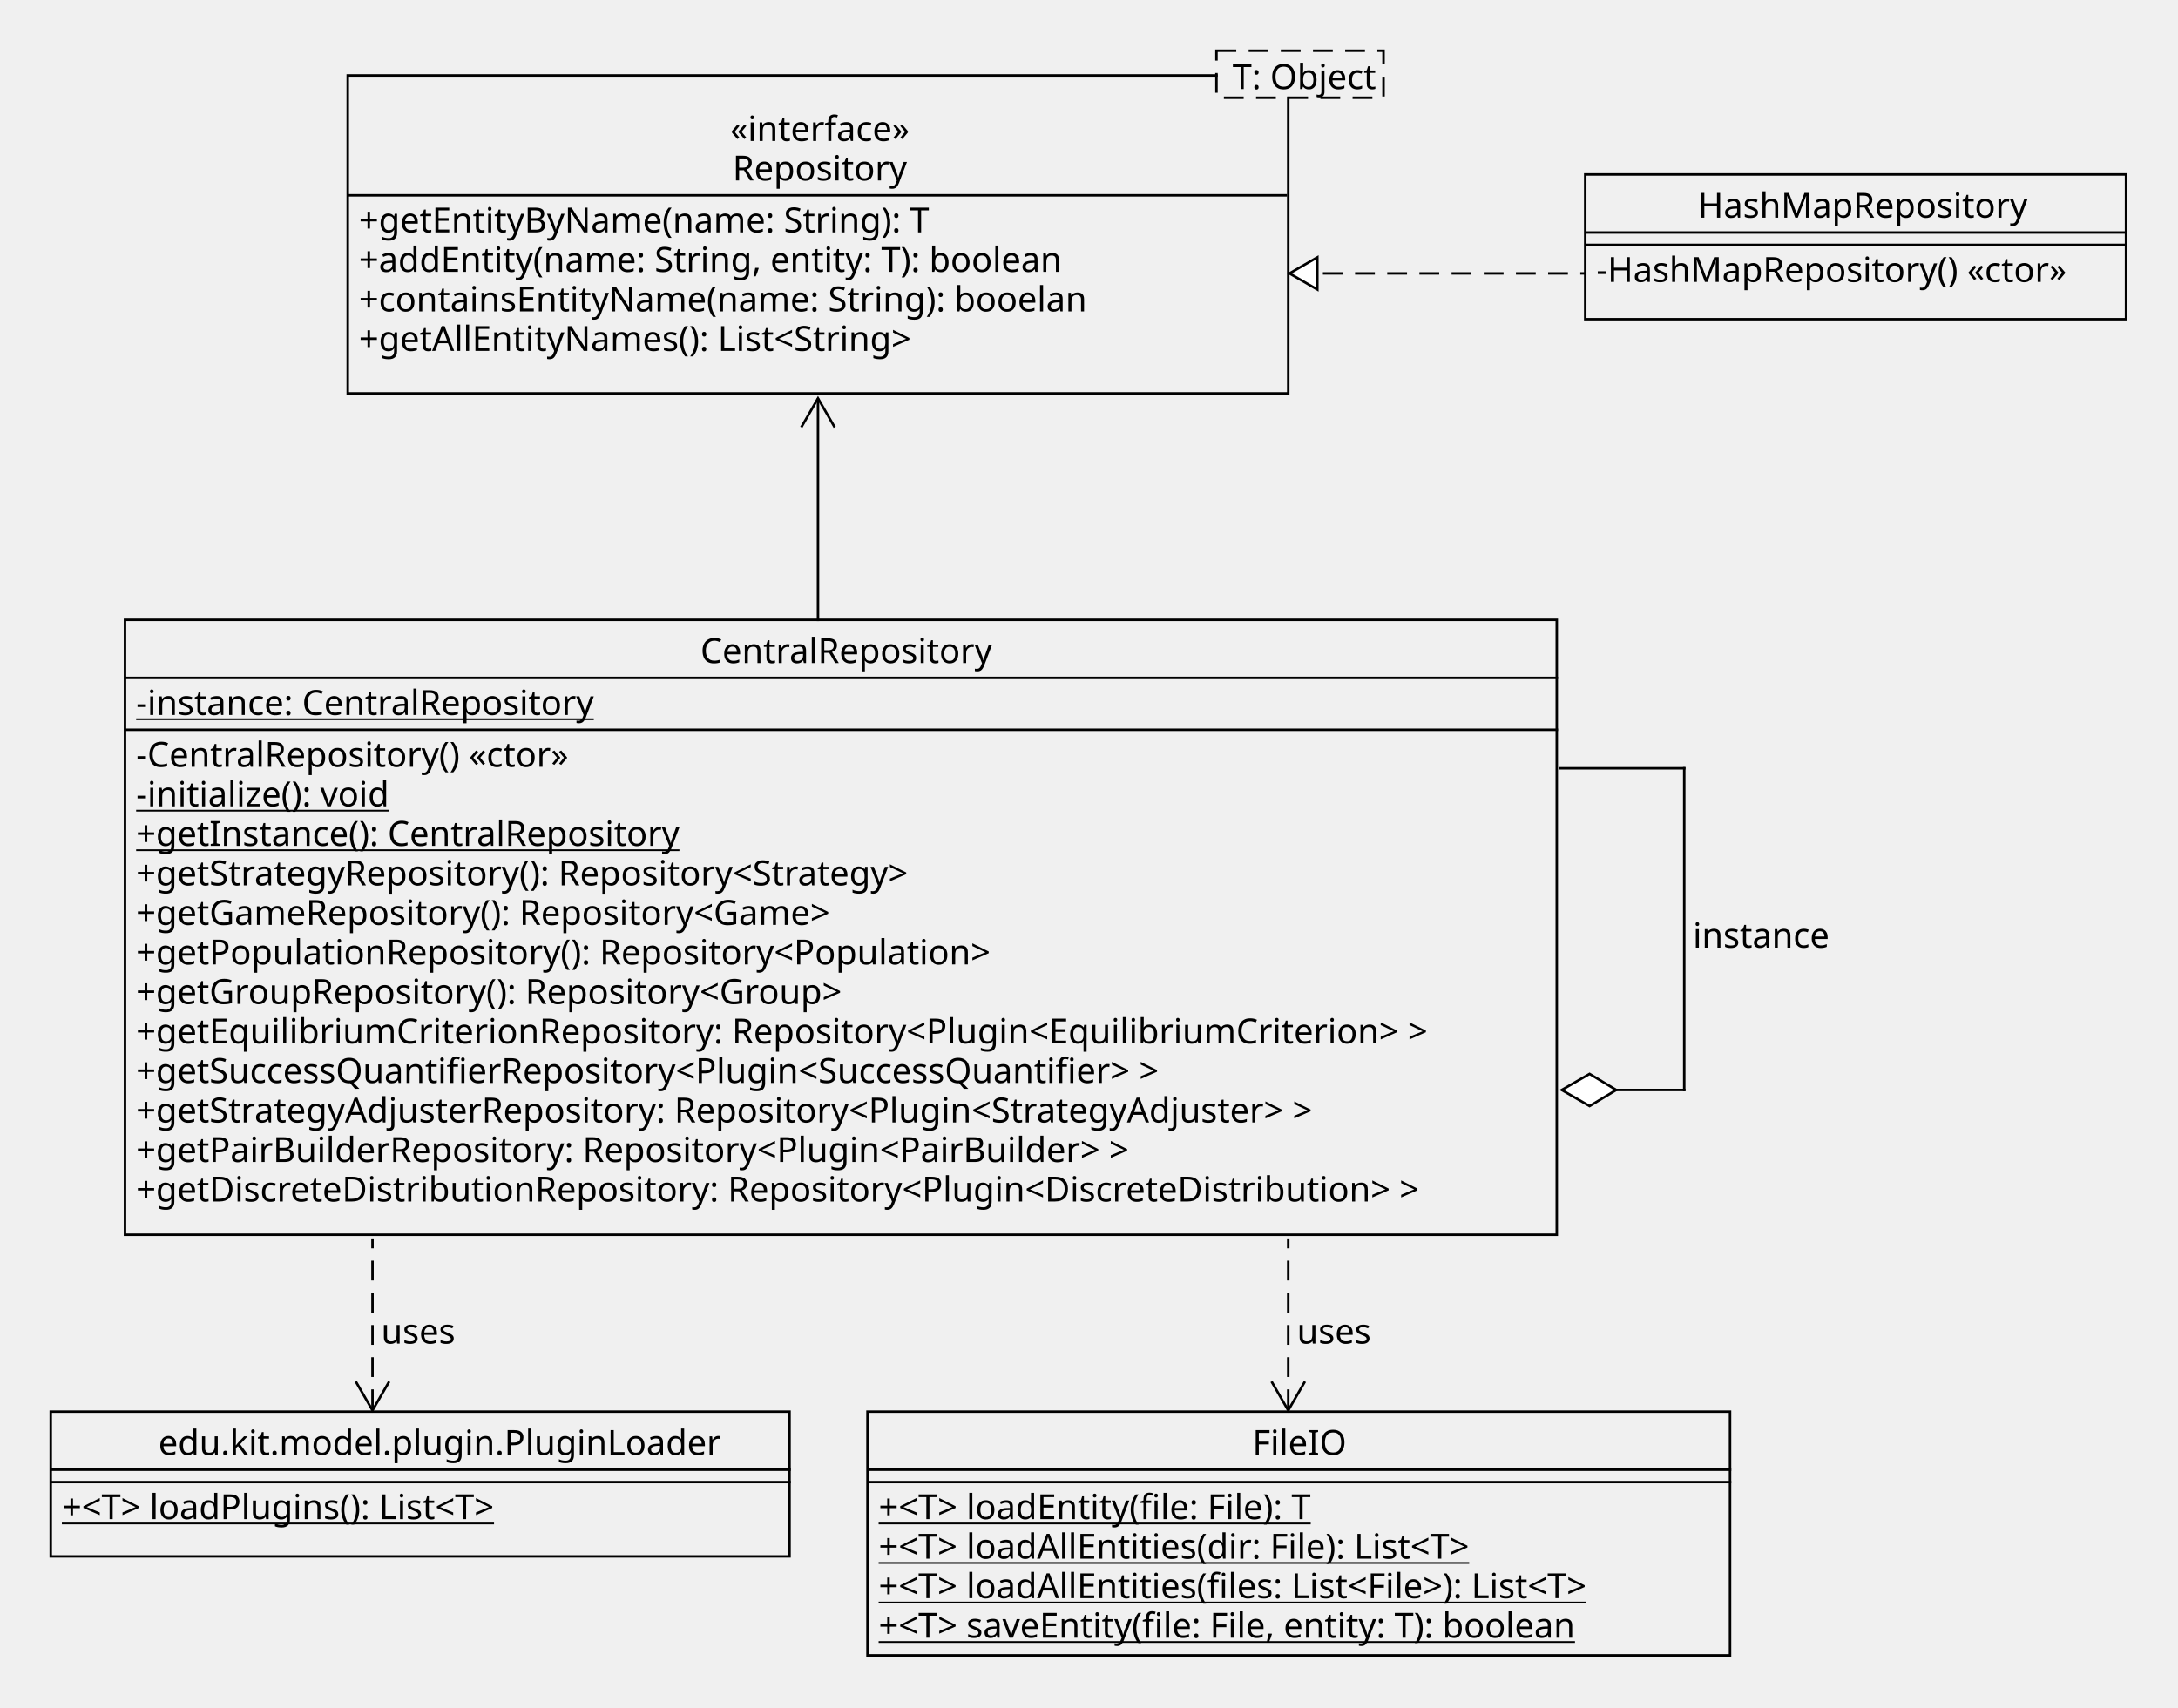
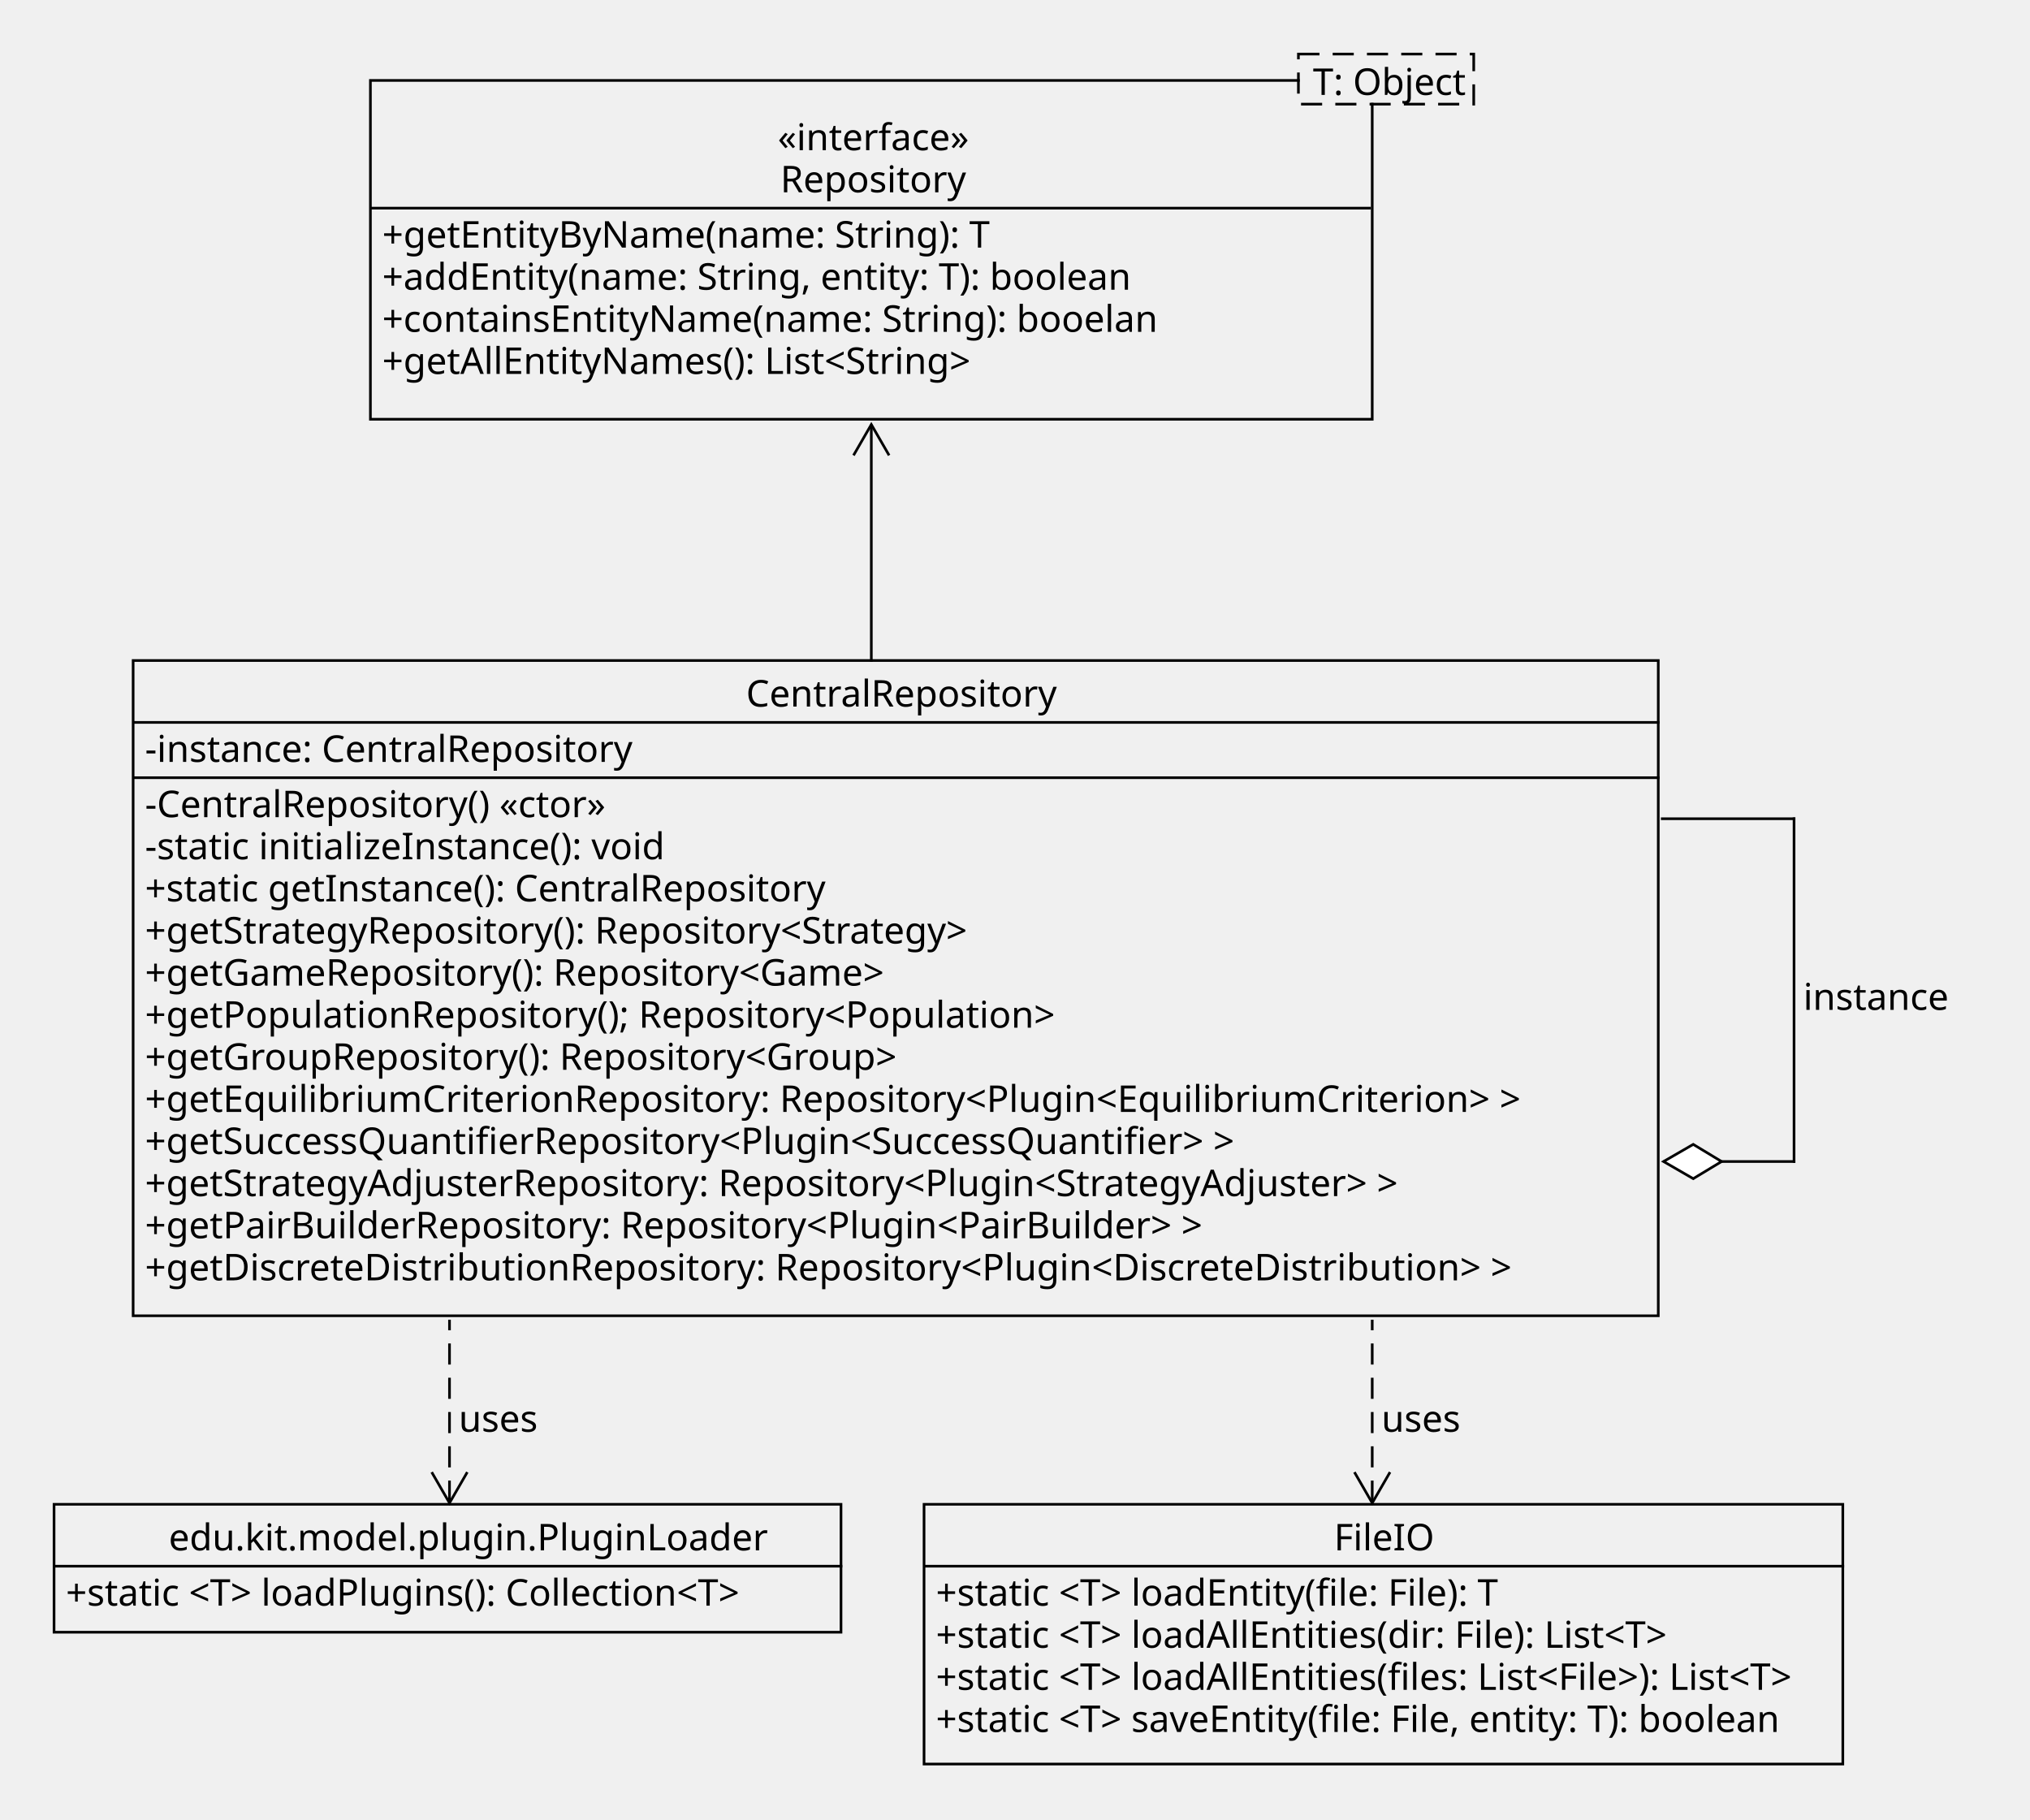
- <svg xmlns="http://www.w3.org/2000/svg" fill-opacity="1" color-rendering="auto" color-interpolation="auto" text-rendering="auto" stroke="black" stroke-linecap="square" width="880" stroke-miterlimit="10" shape-rendering="auto" stroke-opacity="1" fill="black" stroke-dasharray="none" font-weight="normal" stroke-width="1" viewBox="0 100 880 690" height="690" font-family="'Dialog'" font-style="normal" stroke-linejoin="miter" font-size="12px" stroke-dashoffset="0" image-rendering="auto">
+ <svg xmlns="http://www.w3.org/2000/svg" fill-opacity="1" color-rendering="auto" color-interpolation="auto" text-rendering="auto" stroke="black" stroke-linecap="square" width="770" stroke-miterlimit="10" shape-rendering="auto" stroke-opacity="1" fill="black" stroke-dasharray="none" font-weight="normal" stroke-width="1" viewBox="430 110 770 690" height="690" font-family="'Dialog'" font-style="normal" stroke-linejoin="miter" font-size="12px" stroke-dashoffset="0" image-rendering="auto">
  <defs id="genericDefs" />
  <g>
    <defs id="defs1">
      <clipPath clipPathUnits="userSpaceOnUse" id="clipPath1">
        <path d="M0 0 L2147483647 0 L2147483647 2147483647 L0 2147483647 L0 0 Z" />
      </clipPath>
      <clipPath clipPathUnits="userSpaceOnUse" id="clipPath2">
-         <path d="M0 0 L0 60 L220 60 L220 0 Z" />
+         <path d="M0 0 L0 50 L300 50 L300 0 Z" />
      </clipPath>
      <clipPath clipPathUnits="userSpaceOnUse" id="clipPath3">
-         <path d="M0 0 L0 60 L300 60 L300 0 Z" />
+         <path d="M0 0 L0 100 L350 100 L350 0 Z" />
      </clipPath>
      <clipPath clipPathUnits="userSpaceOnUse" id="clipPath4">
-         <path d="M0 0 L0 100 L350 100 L350 0 Z" />
+         <path d="M0 0 L0 250 L580 250 L580 0 Z" />
      </clipPath>
      <clipPath clipPathUnits="userSpaceOnUse" id="clipPath5">
-         <path d="M0 0 L0 250 L580 250 L580 0 Z" />
+         <path d="M0 0 L0 140 L420 140 L420 0 Z" />
      </clipPath>
      <clipPath clipPathUnits="userSpaceOnUse" id="clipPath6">
-         <path d="M0 0 L0 140 L420 140 L420 0 Z" />
+         <path d="M0 0 L0 100 L60 100 L60 0 Z" />
      </clipPath>
      <clipPath clipPathUnits="userSpaceOnUse" id="clipPath7">
-         <path d="M0 0 L0 30 L150 30 L150 0 Z" />
+         <path d="M0 0 L0 120 L30 120 L30 0 Z" />
      </clipPath>
      <clipPath clipPathUnits="userSpaceOnUse" id="clipPath8">
-         <path d="M0 0 L0 100 L60 100 L60 0 Z" />
-       </clipPath>
-       <clipPath clipPathUnits="userSpaceOnUse" id="clipPath9">
-         <path d="M0 0 L0 120 L30 120 L30 0 Z" />
-       </clipPath>
-       <clipPath clipPathUnits="userSpaceOnUse" id="clipPath10">
        <path d="M0 0 L0 160 L130 160 L130 0 Z" />
      </clipPath>
    </defs>
-     <g fill="rgb(255,255,255)" fill-opacity="0" transform="translate(640,170)" stroke-opacity="0" stroke="rgb(255,255,255)">
-       <rect x="0.5" width="218.5" height="58.5" y="0.5" clip-path="url(#clipPath2)" stroke="none" />
+     <g fill="rgb(255,255,255)" fill-opacity="0" transform="translate(450,680)" stroke-opacity="0" stroke="rgb(255,255,255)">
+       <rect x="0.5" width="298.5" height="48.5" y="0.5" clip-path="url(#clipPath2)" stroke="none" />
    </g>
-     <g transform="translate(640,170)">
-       <rect fill="none" x="0.5" width="218.5" height="58.5" y="0.5" clip-path="url(#clipPath2)" />
-       <text x="46" font-size="14px" y="17.969" clip-path="url(#clipPath2)" font-family="sans-serif" stroke="none" xml:space="preserve">HashMapRepository</text>
-       <path fill="none" d="M1 23.969 L219 23.969" clip-path="url(#clipPath2)" />
-       <path fill="none" d="M1 28.969 L219 28.969" clip-path="url(#clipPath2)" />
-       <text x="5" font-size="14px" y="43.938" clip-path="url(#clipPath2)" font-family="sans-serif" stroke="none" xml:space="preserve">-HashMapRepository() «ctor»</text>
+     <g transform="translate(450,680)">
+       <rect fill="none" x="0.5" width="298.5" height="48.5" y="0.5" clip-path="url(#clipPath2)" />
+       <text x="44" font-size="14px" y="17.969" clip-path="url(#clipPath2)" font-family="sans-serif" stroke="none" xml:space="preserve">edu.kit.model.plugin.PluginLoader</text>
+       <path fill="none" d="M1 23.969 L299 23.969" clip-path="url(#clipPath2)" />
+       <text x="5" font-size="14px" y="38.938" clip-path="url(#clipPath2)" font-family="sans-serif" stroke="none" xml:space="preserve">+static &lt;T&gt; loadPlugins(): Collection&lt;T&gt;</text>
    </g>
-     <g fill="rgb(255,255,255)" fill-opacity="0" transform="translate(20,670)" stroke-opacity="0" stroke="rgb(255,255,255)">
-       <rect x="0.5" width="298.5" height="58.5" y="0.5" clip-path="url(#clipPath3)" stroke="none" />
+     <g fill="rgb(255,255,255)" fill-opacity="0" transform="translate(780,680)" stroke-opacity="0" stroke="rgb(255,255,255)">
+       <rect x="0.5" width="348.5" height="98.5" y="0.5" clip-path="url(#clipPath3)" stroke="none" />
    </g>
-     <g transform="translate(20,670)">
-       <rect fill="none" x="0.5" width="298.5" height="58.5" y="0.5" clip-path="url(#clipPath3)" />
-       <text x="44" font-size="14px" y="17.969" clip-path="url(#clipPath3)" font-family="sans-serif" stroke="none" xml:space="preserve">edu.kit.model.plugin.PluginLoader</text>
-       <path fill="none" d="M1 23.969 L299 23.969" clip-path="url(#clipPath3)" />
-       <path fill="none" d="M1 28.969 L299 28.969" clip-path="url(#clipPath3)" />
-       <text x="5" font-size="14px" y="43.938" text-decoration="underline" clip-path="url(#clipPath3)" font-family="sans-serif" stroke="none" xml:space="preserve">+&lt;T&gt; loadPlugins(): List&lt;T&gt;</text>
+     <g transform="translate(780,680)">
+       <rect fill="none" x="0.5" width="348.5" height="98.5" y="0.5" clip-path="url(#clipPath3)" />
+       <text x="156" font-size="14px" y="17.969" clip-path="url(#clipPath3)" font-family="sans-serif" stroke="none" xml:space="preserve">FileIO</text>
+       <path fill="none" d="M1 23.969 L349 23.969" clip-path="url(#clipPath3)" />
+       <text x="5" font-size="14px" y="38.938" clip-path="url(#clipPath3)" font-family="sans-serif" stroke="none" xml:space="preserve">+static &lt;T&gt; loadEntity(file: File): T</text>
+       <text x="5" font-size="14px" y="54.906" clip-path="url(#clipPath3)" font-family="sans-serif" stroke="none" xml:space="preserve">+static &lt;T&gt; loadAllEntities(dir: File): List&lt;T&gt;</text>
+       <text x="5" font-size="14px" y="70.875" clip-path="url(#clipPath3)" font-family="sans-serif" stroke="none" xml:space="preserve">+static &lt;T&gt; loadAllEntities(files: List&lt;File&gt;): List&lt;T&gt;</text>
+       <text x="5" font-size="14px" y="86.844" clip-path="url(#clipPath3)" font-family="sans-serif" stroke="none" xml:space="preserve">+static &lt;T&gt; saveEntity(file: File, entity: T): boolean</text>
    </g>
-     <g fill="rgb(255,255,255)" fill-opacity="0" transform="translate(350,670)" stroke-opacity="0" stroke="rgb(255,255,255)">
-       <rect x="0.5" width="348.5" height="98.5" y="0.5" clip-path="url(#clipPath4)" stroke="none" />
+     <g fill="rgb(255,255,255)" fill-opacity="0" transform="translate(480,360)" stroke-opacity="0" stroke="rgb(255,255,255)">
+       <rect x="0.5" width="578.5" height="248.5" y="0.5" clip-path="url(#clipPath4)" stroke="none" />
    </g>
-     <g transform="translate(350,670)">
-       <rect fill="none" x="0.5" width="348.5" height="98.5" y="0.5" clip-path="url(#clipPath4)" />
-       <text x="156" font-size="14px" y="17.969" clip-path="url(#clipPath4)" font-family="sans-serif" stroke="none" xml:space="preserve">FileIO</text>
-       <path fill="none" d="M1 23.969 L349 23.969" clip-path="url(#clipPath4)" />
-       <path fill="none" d="M1 28.969 L349 28.969" clip-path="url(#clipPath4)" />
-       <text x="5" font-size="14px" y="43.938" text-decoration="underline" clip-path="url(#clipPath4)" font-family="sans-serif" stroke="none" xml:space="preserve">+&lt;T&gt; loadEntity(file: File): T</text>
-       <text x="5" font-size="14px" y="59.906" text-decoration="underline" clip-path="url(#clipPath4)" font-family="sans-serif" stroke="none" xml:space="preserve">+&lt;T&gt; loadAllEntities(dir: File): List&lt;T&gt;</text>
-       <text x="5" font-size="14px" y="75.875" text-decoration="underline" clip-path="url(#clipPath4)" font-family="sans-serif" stroke="none" xml:space="preserve">+&lt;T&gt; loadAllEntities(files: List&lt;File&gt;): List&lt;T&gt;</text>
-       <text x="5" font-size="14px" y="91.844" text-decoration="underline" clip-path="url(#clipPath4)" font-family="sans-serif" stroke="none" xml:space="preserve">+&lt;T&gt; saveEntity(file: File, entity: T): boolean</text>
+     <g transform="translate(480,360)">
+       <rect fill="none" x="0.5" width="578.5" height="248.5" y="0.5" clip-path="url(#clipPath4)" />
+       <text x="233" font-size="14px" y="17.969" clip-path="url(#clipPath4)" font-family="sans-serif" stroke="none" xml:space="preserve">CentralRepository</text>
+       <path fill="none" d="M1 23.969 L579 23.969" clip-path="url(#clipPath4)" />
+       <text x="5" font-size="14px" y="38.938" clip-path="url(#clipPath4)" font-family="sans-serif" stroke="none" xml:space="preserve">-instance: CentralRepository</text>
+       <path fill="none" d="M1 44.938 L579 44.938" clip-path="url(#clipPath4)" />
+       <text x="5" font-size="14px" y="59.906" clip-path="url(#clipPath4)" font-family="sans-serif" stroke="none" xml:space="preserve">-CentralRepository() «ctor»</text>
+       <text x="5" font-size="14px" y="75.875" clip-path="url(#clipPath4)" font-family="sans-serif" stroke="none" xml:space="preserve">-static initializeInstance(): void</text>
+       <text x="5" font-size="14px" y="91.844" clip-path="url(#clipPath4)" font-family="sans-serif" stroke="none" xml:space="preserve">+static getInstance(): CentralRepository</text>
+       <text x="5" font-size="14px" y="107.812" clip-path="url(#clipPath4)" font-family="sans-serif" stroke="none" xml:space="preserve">+getStrategyRepository(): Repository&lt;Strategy&gt;</text>
+       <text x="5" font-size="14px" y="123.781" clip-path="url(#clipPath4)" font-family="sans-serif" stroke="none" xml:space="preserve">+getGameRepository(): Repository&lt;Game&gt;</text>
+       <text x="5" font-size="14px" y="139.75" clip-path="url(#clipPath4)" font-family="sans-serif" stroke="none" xml:space="preserve">+getPopulationRepository(); Repository&lt;Population&gt;</text>
+       <text x="5" font-size="14px" y="155.719" clip-path="url(#clipPath4)" font-family="sans-serif" stroke="none" xml:space="preserve">+getGroupRepository(): Repository&lt;Group&gt;</text>
+       <text x="5" font-size="14px" y="171.688" clip-path="url(#clipPath4)" font-family="sans-serif" stroke="none" xml:space="preserve">+getEquilibriumCriterionRepository: Repository&lt;Plugin&lt;EquilibriumCriterion&gt; &gt;</text>
+       <text x="5" font-size="14px" y="187.656" clip-path="url(#clipPath4)" font-family="sans-serif" stroke="none" xml:space="preserve">+getSuccessQuantifierRepository&lt;Plugin&lt;SuccessQuantifier&gt; &gt;</text>
+       <text x="5" font-size="14px" y="203.625" clip-path="url(#clipPath4)" font-family="sans-serif" stroke="none" xml:space="preserve">+getStrategyAdjusterRepository: Repository&lt;Plugin&lt;StrategyAdjuster&gt; &gt;</text>
+       <text x="5" font-size="14px" y="219.594" clip-path="url(#clipPath4)" font-family="sans-serif" stroke="none" xml:space="preserve">+getPairBuilderRepository: Repository&lt;Plugin&lt;PairBuilder&gt; &gt;</text>
+       <text x="5" font-size="14px" y="235.562" clip-path="url(#clipPath4)" font-family="sans-serif" stroke="none" xml:space="preserve">+getDiscreteDistributionRepository: Repository&lt;Plugin&lt;DiscreteDistribution&gt; &gt;</text>
    </g>
-     <g fill="rgb(255,255,255)" fill-opacity="0" transform="translate(50,350)" stroke-opacity="0" stroke="rgb(255,255,255)">
-       <rect x="0.5" width="578.5" height="248.5" y="0.5" clip-path="url(#clipPath5)" stroke="none" />
+     <g fill="rgb(255,255,255)" fill-opacity="0" transform="translate(570,130)" stroke-opacity="0" stroke="rgb(255,255,255)">
+       <path d="M0.5 10.5 L352.5 10.5 L352.5 0.5 L419 0.5 L419 19.5 L380.5 19.5 L380.5 139 L0.5 139 Z" stroke="none" clip-path="url(#clipPath5)" />
+       <path fill="none" d="M0.5 10.5 L352.5 10.5 L352.5 0.5 L419 0.5 L419 19.5 L380.5 19.5 L380.5 139 L0.5 139 Z" clip-path="url(#clipPath5)" />
+       <rect x="352.5" width="66.5" height="19" y="0.5" clip-path="url(#clipPath5)" stroke="none" />
    </g>
-     <g transform="translate(50,350)">
-       <rect fill="none" x="0.5" width="578.5" height="248.5" y="0.5" clip-path="url(#clipPath5)" />
-       <text x="233" font-size="14px" y="17.969" clip-path="url(#clipPath5)" font-family="sans-serif" stroke="none" xml:space="preserve">CentralRepository</text>
-       <path fill="none" d="M1 23.969 L579 23.969" clip-path="url(#clipPath5)" />
-       <text x="5" font-size="14px" y="38.938" text-decoration="underline" clip-path="url(#clipPath5)" font-family="sans-serif" stroke="none" xml:space="preserve">-instance: CentralRepository</text>
-       <path fill="none" d="M1 44.938 L579 44.938" clip-path="url(#clipPath5)" />
-       <text x="5" font-size="14px" y="59.906" clip-path="url(#clipPath5)" font-family="sans-serif" stroke="none" xml:space="preserve">-CentralRepository() «ctor»</text>
-       <text x="5" font-size="14px" y="75.875" text-decoration="underline" clip-path="url(#clipPath5)" font-family="sans-serif" stroke="none" xml:space="preserve">-initialize(): void</text>
-       <text x="5" font-size="14px" y="91.844" text-decoration="underline" clip-path="url(#clipPath5)" font-family="sans-serif" stroke="none" xml:space="preserve">+getInstance(): CentralRepository</text>
-       <text x="5" font-size="14px" y="107.812" clip-path="url(#clipPath5)" font-family="sans-serif" stroke="none" xml:space="preserve">+getStrategyRepository(): Repository&lt;Strategy&gt;</text>
-       <text x="5" font-size="14px" y="123.781" clip-path="url(#clipPath5)" font-family="sans-serif" stroke="none" xml:space="preserve">+getGameRepository(): Repository&lt;Game&gt;</text>
-       <text x="5" font-size="14px" y="139.75" clip-path="url(#clipPath5)" font-family="sans-serif" stroke="none" xml:space="preserve">+getPopulationRepository(): Repository&lt;Population&gt;</text>
-       <text x="5" font-size="14px" y="155.719" clip-path="url(#clipPath5)" font-family="sans-serif" stroke="none" xml:space="preserve">+getGroupRepository(): Repository&lt;Group&gt;</text>
-       <text x="5" font-size="14px" y="171.688" clip-path="url(#clipPath5)" font-family="sans-serif" stroke="none" xml:space="preserve">+getEquilibriumCriterionRepository: Repository&lt;Plugin&lt;EquilibriumCriterion&gt; &gt;</text>
-       <text x="5" font-size="14px" y="187.656" clip-path="url(#clipPath5)" font-family="sans-serif" stroke="none" xml:space="preserve">+getSuccessQuantifierRepository&lt;Plugin&lt;SuccessQuantifier&gt; &gt;</text>
-       <text x="5" font-size="14px" y="203.625" clip-path="url(#clipPath5)" font-family="sans-serif" stroke="none" xml:space="preserve">+getStrategyAdjusterRepository: Repository&lt;Plugin&lt;StrategyAdjuster&gt; &gt;</text>
-       <text x="5" font-size="14px" y="219.594" clip-path="url(#clipPath5)" font-family="sans-serif" stroke="none" xml:space="preserve">+getPairBuilderRepository: Repository&lt;Plugin&lt;PairBuilder&gt; &gt;</text>
-       <text x="5" font-size="14px" y="235.562" clip-path="url(#clipPath5)" font-family="sans-serif" stroke="none" xml:space="preserve">+getDiscreteDistributionRepository: Repository&lt;Plugin&lt;DiscreteDistribution&gt; &gt;</text>
+     <g stroke-dasharray="8,5" stroke-miterlimit="5" transform="translate(570,130)" stroke-linecap="butt">
+       <rect fill="none" x="352.5" width="66.5" height="19" y="0.5" clip-path="url(#clipPath5)" />
+       <path fill="none" stroke-miterlimit="10" stroke-dasharray="none" d="M352.5 10.5 L0.5 10.5 L0.5 139 L380.5 139 L380.5 19.5" clip-path="url(#clipPath5)" stroke-linecap="square" />
    </g>
-     <g fill="rgb(255,255,255)" fill-opacity="0" transform="translate(140,120)" stroke-opacity="0" stroke="rgb(255,255,255)">
-       <path d="M0.5 10.5 L351.5 10.5 L351.5 0.5 L419 0.5 L419 19.5 L380.5 19.5 L380.5 139 L0.5 139 Z" stroke="none" clip-path="url(#clipPath6)" />
-       <path fill="none" d="M0.5 10.5 L351.5 10.5 L351.5 0.5 L419 0.5 L419 19.5 L380.5 19.5 L380.5 139 L0.5 139 Z" clip-path="url(#clipPath6)" />
-       <rect x="351.5" width="67.5" height="19" y="0.5" clip-path="url(#clipPath6)" stroke="none" />
+     <g font-family="sans-serif" font-size="14px" transform="translate(570,130)">
+       <text x="358" xml:space="preserve" y="16" clip-path="url(#clipPath5)" stroke="none">T: Object</text>
+       <text x="155" xml:space="preserve" y="36.969" clip-path="url(#clipPath5)" stroke="none">«interface»</text>
+       <text x="156" xml:space="preserve" y="52.938" clip-path="url(#clipPath5)" stroke="none">Repository</text>
+       <path fill="none" d="M1 58.938 L379.5 58.938" clip-path="url(#clipPath5)" />
+       <text x="5" xml:space="preserve" y="73.906" clip-path="url(#clipPath5)" stroke="none">+getEntityByName(name: String): T</text>
+       <text x="5" xml:space="preserve" y="89.875" clip-path="url(#clipPath5)" stroke="none">+addEntity(name: String, entity: T): boolean</text>
+       <text x="5" xml:space="preserve" y="105.844" clip-path="url(#clipPath5)" stroke="none">+containsEntityName(name: String): booelan</text>
+       <text x="5" xml:space="preserve" y="121.812" clip-path="url(#clipPath5)" stroke="none">+getAllEntityNames(): List&lt;String&gt;</text>
    </g>
-     <g stroke-dasharray="8,5" stroke-miterlimit="5" transform="translate(140,120)" stroke-linecap="butt">
-       <rect fill="none" x="351.5" width="67.5" height="19" y="0.5" clip-path="url(#clipPath6)" />
-       <path fill="none" stroke-miterlimit="10" stroke-dasharray="none" d="M351.5 10.5 L0.5 10.5 L0.5 139 L380.5 139 L380.5 19.5" clip-path="url(#clipPath6)" stroke-linecap="square" />
+     <g stroke-dasharray="8,5" stroke-miterlimit="5" transform="translate(590,600)" stroke-linecap="butt">
+       <path fill="none" d="M10.5 79.5 L10.5 10.5" clip-path="url(#clipPath6)" />
+       <path fill="none" stroke-miterlimit="10" stroke-dasharray="none" d="M17 68.742 L10.5 80 L4 68.742" clip-path="url(#clipPath6)" stroke-linecap="square" />
    </g>
-     <g font-family="sans-serif" font-size="14px" transform="translate(140,120)">
-       <text x="358" xml:space="preserve" y="16" clip-path="url(#clipPath6)" stroke="none">T: Object</text>
-       <text x="155" xml:space="preserve" y="36.969" clip-path="url(#clipPath6)" stroke="none">«interface»</text>
-       <text x="156" xml:space="preserve" y="52.938" clip-path="url(#clipPath6)" stroke="none">Repository</text>
-       <path fill="none" d="M1 58.938 L379.5 58.938" clip-path="url(#clipPath6)" />
-       <text x="5" xml:space="preserve" y="73.906" clip-path="url(#clipPath6)" stroke="none">+getEntityByName(name: String): T</text>
-       <text x="5" xml:space="preserve" y="89.875" clip-path="url(#clipPath6)" stroke="none">+addEntity(name: String, entity: T): boolean</text>
-       <text x="5" xml:space="preserve" y="105.844" clip-path="url(#clipPath6)" stroke="none">+containsEntityName(name: String): booelan</text>
-       <text x="5" xml:space="preserve" y="121.812" clip-path="url(#clipPath6)" stroke="none">+getAllEntityNames(): List&lt;String&gt;</text>
+     <g font-family="sans-serif" font-size="14px" transform="translate(590,600)">
+       <text x="14" xml:space="preserve" y="52.984" clip-path="url(#clipPath6)" stroke="none">uses</text>
    </g>
-     <g stroke-dasharray="8,5" stroke-miterlimit="5" transform="translate(510,200)" stroke-linecap="butt">
-       <path fill="none" d="M11.5 10.5 L130.5 10.5" clip-path="url(#clipPath7)" />
-       <path fill="white" d="M22.258 17 L11 10.5 L22.258 4 Z" clip-path="url(#clipPath7)" stroke="none" />
-       <path fill="none" stroke-miterlimit="10" stroke-dasharray="none" d="M22.258 17 L11 10.5 L22.258 4 Z" clip-path="url(#clipPath7)" stroke-linecap="square" />
+     <g stroke-dasharray="8,5" stroke-miterlimit="5" transform="translate(940,600)" stroke-linecap="butt">
+       <path fill="none" d="M10.5 79.5 L10.5 10.5" clip-path="url(#clipPath6)" />
+       <path fill="none" stroke-miterlimit="10" stroke-dasharray="none" d="M17 68.742 L10.5 80 L4 68.742" clip-path="url(#clipPath6)" stroke-linecap="square" />
    </g>
-     <g stroke-dasharray="8,5" stroke-miterlimit="5" transform="translate(140,590)" stroke-linecap="butt">
-       <path fill="none" d="M10.5 79.5 L10.5 10.5" clip-path="url(#clipPath8)" />
-       <path fill="none" stroke-miterlimit="10" stroke-dasharray="none" d="M17 68.742 L10.5 80 L4 68.742" clip-path="url(#clipPath8)" stroke-linecap="square" />
+     <g font-family="sans-serif" font-size="14px" transform="translate(940,600)">
+       <text x="14" xml:space="preserve" y="52.984" clip-path="url(#clipPath6)" stroke="none">uses</text>
    </g>
-     <g font-family="sans-serif" font-size="14px" transform="translate(140,590)">
-       <text x="14" xml:space="preserve" y="52.984" clip-path="url(#clipPath8)" stroke="none">uses</text>
+     <g transform="translate(750,260)">
+       <path fill="none" d="M10.5 100.5 L10.5 11.5" clip-path="url(#clipPath7)" />
+       <path fill="none" d="M17 22.258 L10.5 11 L4 22.258" clip-path="url(#clipPath7)" />
    </g>
-     <g stroke-dasharray="8,5" stroke-miterlimit="5" transform="translate(510,590)" stroke-linecap="butt">
-       <path fill="none" d="M10.5 79.5 L10.5 10.5" clip-path="url(#clipPath8)" />
-       <path fill="none" stroke-miterlimit="10" stroke-dasharray="none" d="M17 68.742 L10.5 80 L4 68.742" clip-path="url(#clipPath8)" stroke-linecap="square" />
-     </g>
-     <g font-family="sans-serif" font-size="14px" transform="translate(510,590)">
-       <text x="14" xml:space="preserve" y="52.984" clip-path="url(#clipPath8)" stroke="none">uses</text>
-     </g>
-     <g transform="translate(320,250)">
-       <path fill="none" d="M10.5 100.5 L10.5 11.5" clip-path="url(#clipPath9)" />
-       <path fill="none" d="M17 22.258 L10.5 11 L4 22.258" clip-path="url(#clipPath9)" />
-     </g>
-     <g transform="translate(620,400)">
-       <path fill="none" d="M11.5 140.5 L60.5 140.5" clip-path="url(#clipPath10)" />
-       <path fill="none" d="M60.5 140.5 L60.5 10.5" clip-path="url(#clipPath10)" />
-       <path fill="none" d="M60.5 10.5 L10.5 10.5" clip-path="url(#clipPath10)" />
-       <path fill="white" d="M22.258 147 L11 140.5 L22.258 134 L33.017 140.5 Z" clip-path="url(#clipPath10)" stroke="none" />
-       <path fill="none" d="M22.258 147 L11 140.5 L22.258 134 L33.017 140.5 Z" clip-path="url(#clipPath10)" />
-       <text x="64" font-size="14px" y="82.984" clip-path="url(#clipPath10)" font-family="sans-serif" stroke="none" xml:space="preserve">instance</text>
+     <g transform="translate(1050,410)">
+       <path fill="none" d="M11.5 140.5 L60.5 140.5" clip-path="url(#clipPath8)" />
+       <path fill="none" d="M60.5 140.5 L60.5 10.5" clip-path="url(#clipPath8)" />
+       <path fill="none" d="M60.5 10.5 L10.5 10.5" clip-path="url(#clipPath8)" />
+       <path fill="white" d="M22.258 147 L11 140.5 L22.258 134 L33.017 140.5 Z" clip-path="url(#clipPath8)" stroke="none" />
+       <path fill="none" d="M22.258 147 L11 140.5 L22.258 134 L33.017 140.5 Z" clip-path="url(#clipPath8)" />
+       <text x="64" font-size="14px" y="82.984" clip-path="url(#clipPath8)" font-family="sans-serif" stroke="none" xml:space="preserve">instance</text>
    </g>
  </g>
</svg>
